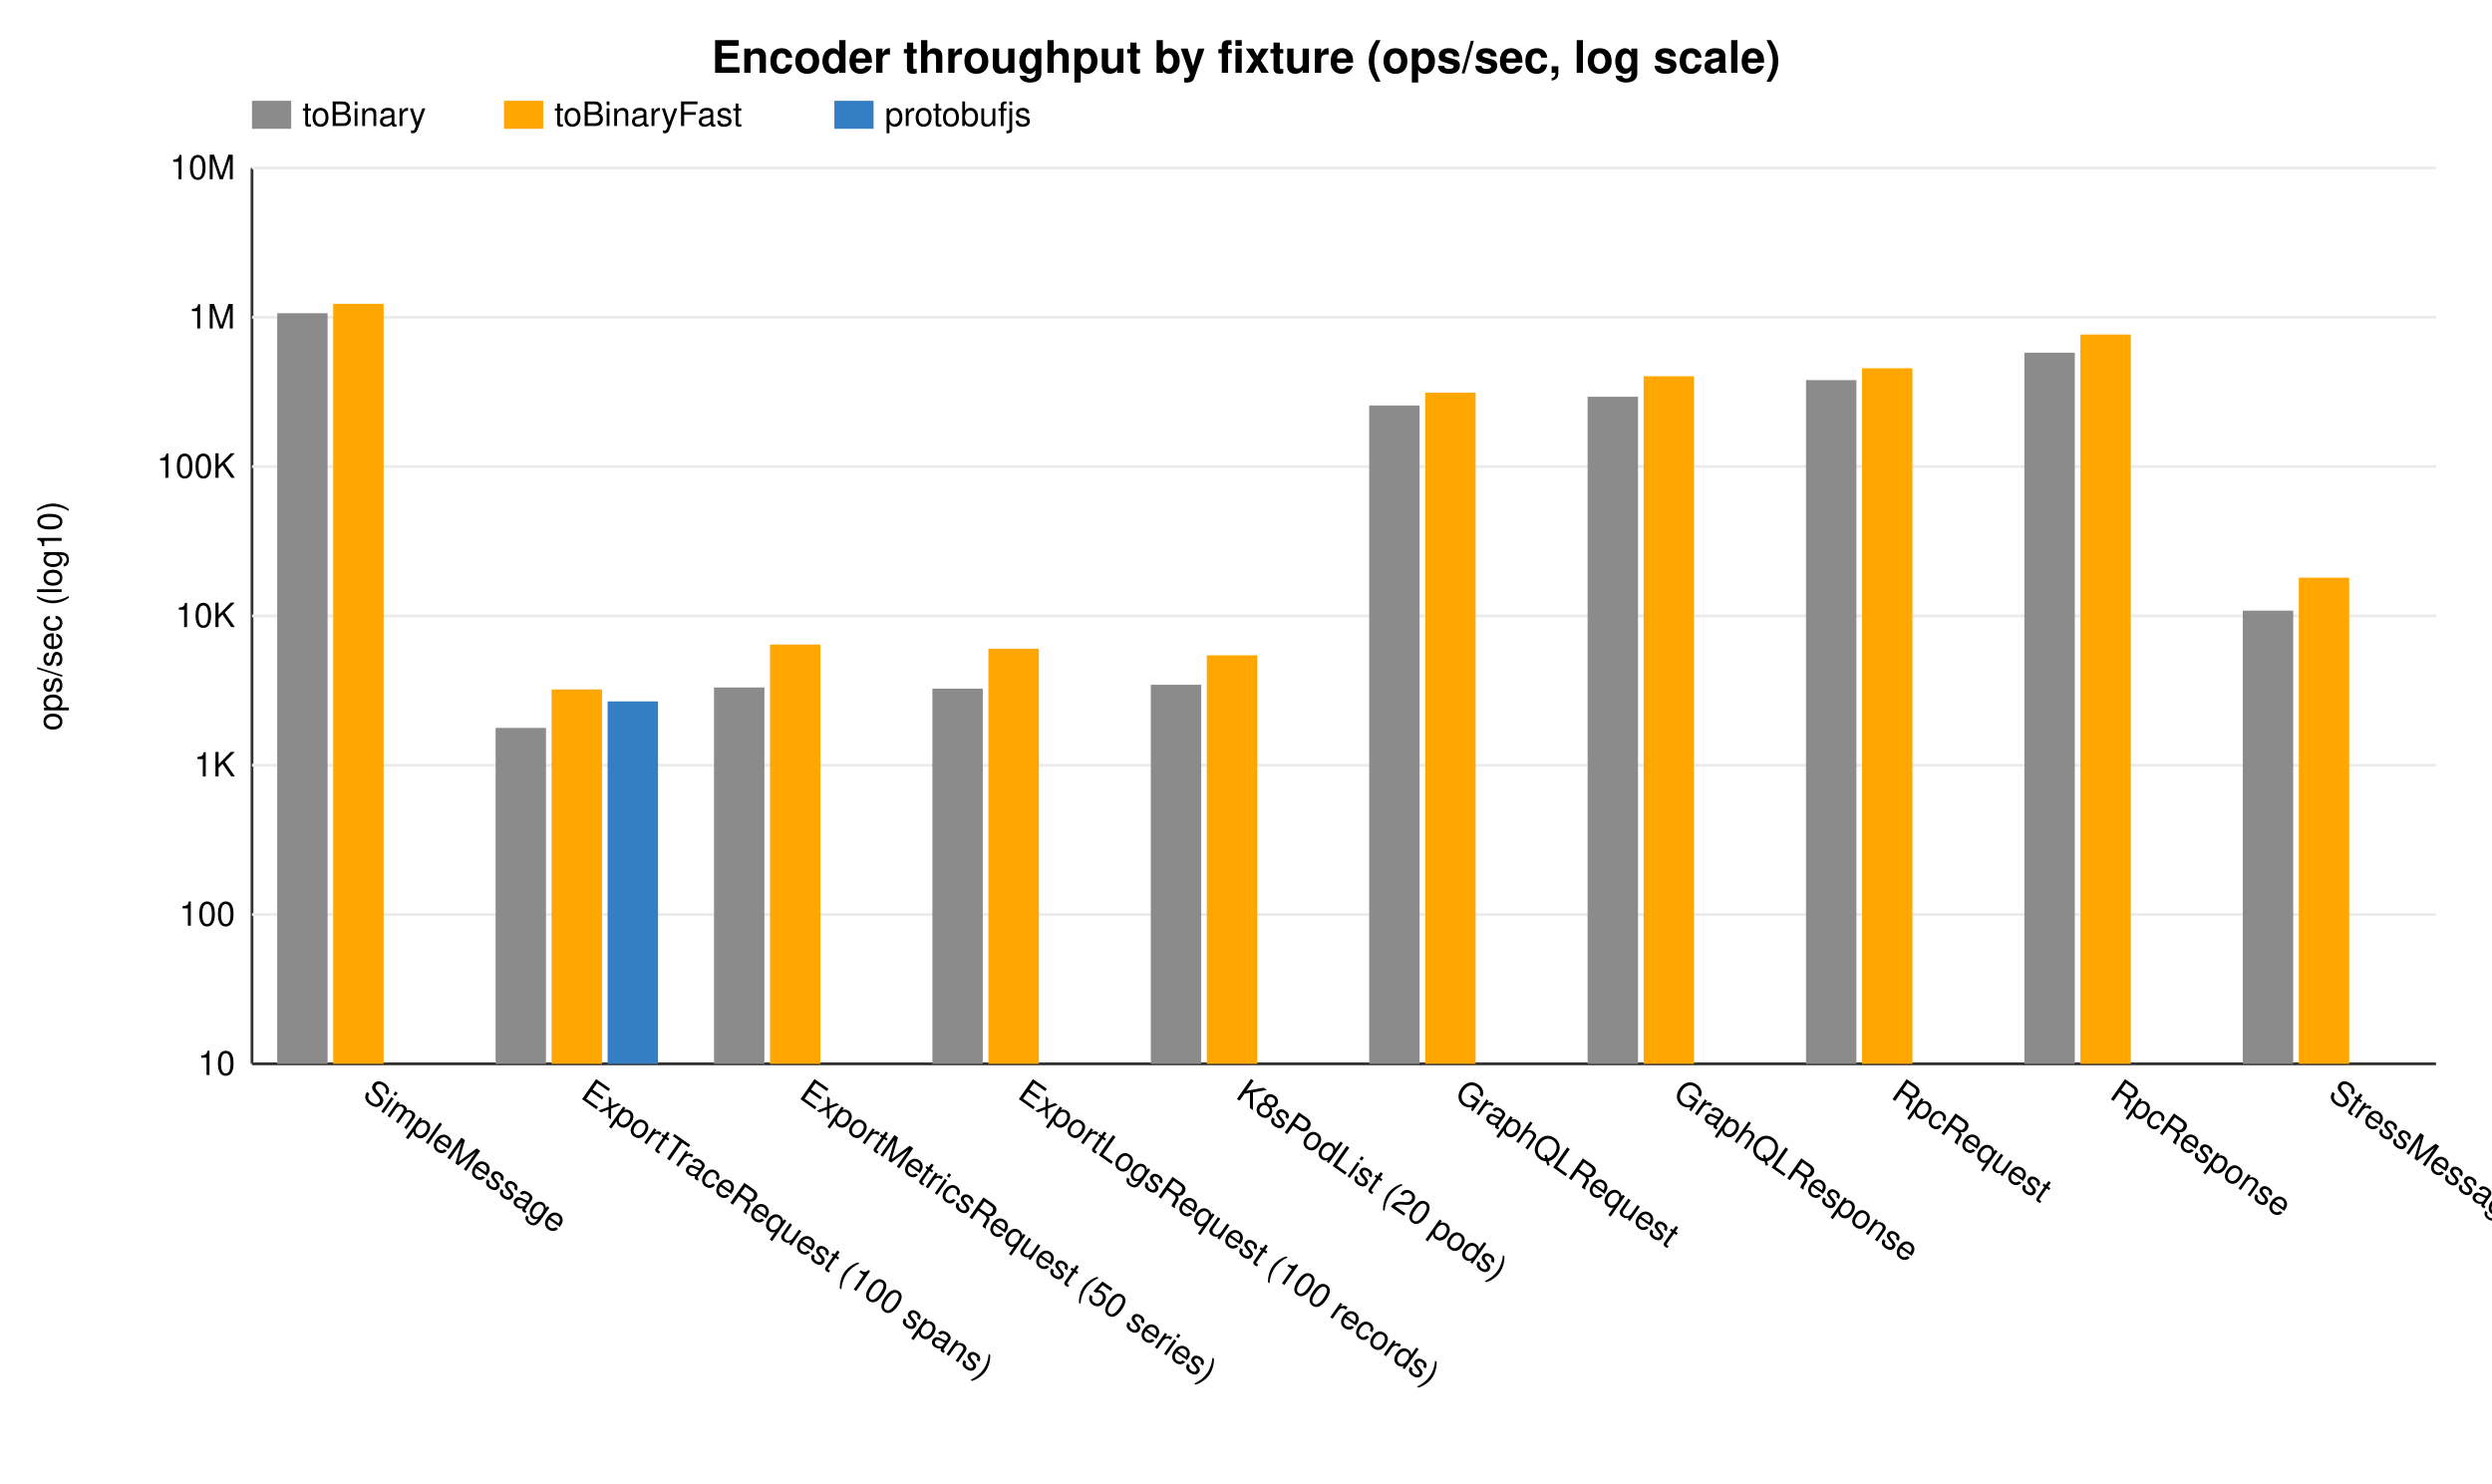
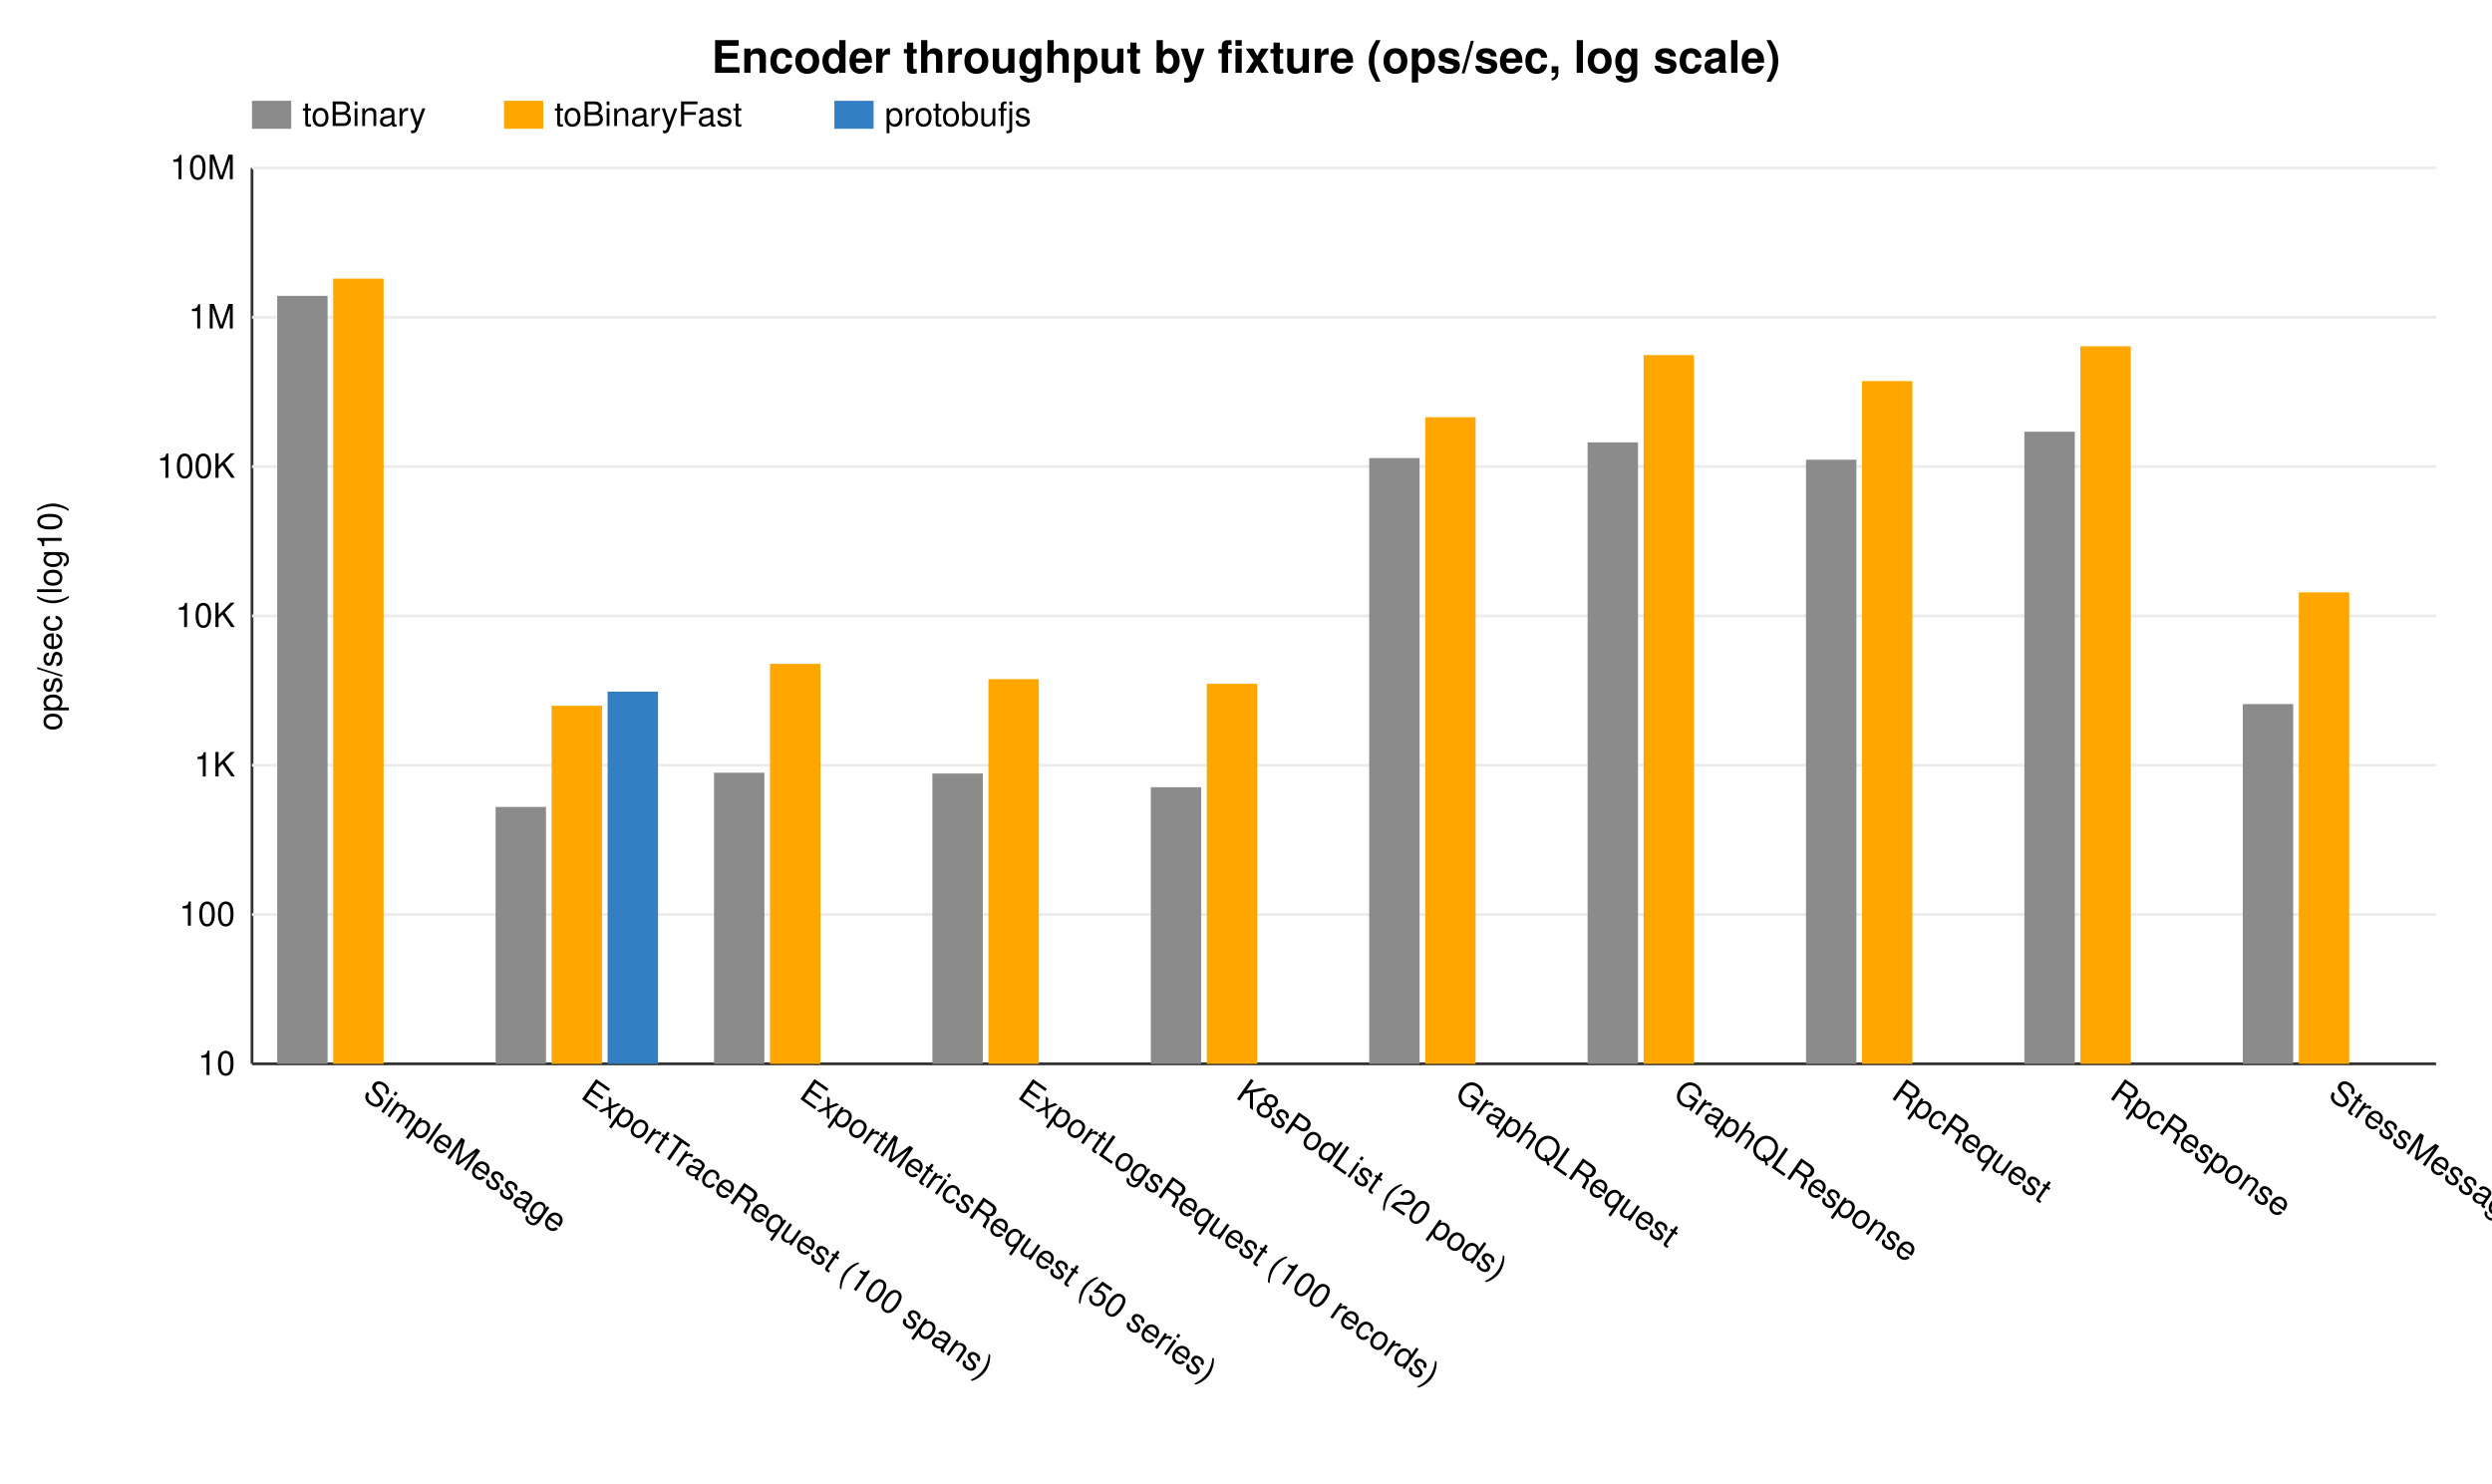
<svg xmlns="http://www.w3.org/2000/svg" version="1.1" width="890" height="530" viewBox="0 0 890 530" class="chart">
  <style>
    
      text { font: 12px Verdana, Helvetica, Arial, sans-serif; }
      .title { font-size: 16px; font-weight: bold; }
      .axis { stroke: #333; stroke-width: 1; }
      .grid { stroke: #ebebeb; stroke-width: 1; }
    
  </style>
  <text x="445" y="26" text-anchor="middle" class="title">Encoder throughput by fixture (ops/sec, log scale)</text>
  <g transform="translate(22, 220) rotate(-90)">
    <text text-anchor="middle">ops/sec (log10)</text>
  </g>
  <line class="axis" x1="90" y1="60" x2="90" y2="380" />
  <line class="grid" x1="90" x2="870" y1="380" y2="380" />
  <text x="84" y="384" text-anchor="end">10</text>
  <line class="grid" x1="90" x2="870" y1="326.667" y2="326.667" />
  <text x="84" y="330.667" text-anchor="end">100</text>
  <line class="grid" x1="90" x2="870" y1="273.333" y2="273.333" />
  <text x="84" y="277.333" text-anchor="end">1K</text>
  <line class="grid" x1="90" x2="870" y1="220" y2="220" />
  <text x="84" y="224" text-anchor="end">10K</text>
  <line class="grid" x1="90" x2="870" y1="166.667" y2="166.667" />
  <text x="84" y="170.667" text-anchor="end">100K</text>
  <line class="grid" x1="90" x2="870" y1="113.333" y2="113.333" />
  <text x="84" y="117.333" text-anchor="end">1M</text>
  <line class="grid" x1="90" x2="870" y1="60" y2="60" />
  <text x="84" y="64" text-anchor="end">10M</text>
  <line class="axis" x1="90" y1="380" x2="870" y2="380" />
-   <rect x="99" y="111.882" width="18" height="268.118" fill="#8b8b8b">
+   <rect x="99" y="105.679" width="18" height="274.321" fill="#8b8b8b">
    </rect>
-   <rect x="119" y="108.531" width="18" height="271.469" fill="#ffa600">
+   <rect x="119" y="99.528" width="18" height="280.472" fill="#ffa600">
    </rect>
  <g transform="translate(129, 392) rotate(35)">
    <text text-anchor="start">SimpleMessage</text>
  </g>
-   <rect x="177" y="260.005" width="18" height="119.995" fill="#8b8b8b">
+   <rect x="177" y="288.241" width="18" height="91.759" fill="#8b8b8b">
    </rect>
-   <rect x="197" y="246.261" width="18" height="133.739" fill="#ffa600">
+   <rect x="197" y="252.103" width="18" height="127.897" fill="#ffa600">
    </rect>
-   <rect x="217" y="250.536" width="18" height="129.464" fill="#347fc4">
+   <rect x="217" y="247.054" width="18" height="132.946" fill="#347fc4">
    </rect>
  <g transform="translate(207, 392) rotate(35)">
    <text text-anchor="start">ExportTraceRequest (100 spans)</text>
  </g>
-   <rect x="255" y="245.565" width="18" height="134.435" fill="#8b8b8b">
+   <rect x="255" y="276.017" width="18" height="103.983" fill="#8b8b8b">
    </rect>
-   <rect x="275" y="230.232" width="18" height="149.768" fill="#ffa600">
+   <rect x="275" y="237.132" width="18" height="142.868" fill="#ffa600">
    </rect>
  <g transform="translate(285, 392) rotate(35)">
    <text text-anchor="start">ExportMetricsRequest (50 series)</text>
  </g>
-   <rect x="333" y="245.982" width="18" height="134.018" fill="#8b8b8b">
+   <rect x="333" y="276.288" width="18" height="103.712" fill="#8b8b8b">
    </rect>
-   <rect x="353" y="231.709" width="18" height="148.291" fill="#ffa600">
+   <rect x="353" y="242.584" width="18" height="137.416" fill="#ffa600">
    </rect>
  <g transform="translate(363, 392) rotate(35)">
    <text text-anchor="start">ExportLogsRequest (100 records)</text>
  </g>
-   <rect x="411" y="244.597" width="18" height="135.403" fill="#8b8b8b">
+   <rect x="411" y="281.192" width="18" height="98.808" fill="#8b8b8b">
    </rect>
-   <rect x="431" y="234.083" width="18" height="145.917" fill="#ffa600">
+   <rect x="431" y="244.252" width="18" height="135.748" fill="#ffa600">
    </rect>
  <g transform="translate(441, 392) rotate(35)">
    <text text-anchor="start">K8sPodList (20 pods)</text>
  </g>
-   <rect x="489" y="144.855" width="18" height="235.145" fill="#8b8b8b">
+   <rect x="489" y="163.635" width="18" height="216.365" fill="#8b8b8b">
    </rect>
-   <rect x="509" y="140.255" width="18" height="239.745" fill="#ffa600">
+   <rect x="509" y="149.043" width="18" height="230.957" fill="#ffa600">
    </rect>
  <g transform="translate(519, 392) rotate(35)">
    <text text-anchor="start">GraphQLRequest</text>
  </g>
-   <rect x="567" y="141.724" width="18" height="238.276" fill="#8b8b8b">
+   <rect x="567" y="158.008" width="18" height="221.992" fill="#8b8b8b">
    </rect>
-   <rect x="587" y="134.389" width="18" height="245.611" fill="#ffa600">
+   <rect x="587" y="126.841" width="18" height="253.159" fill="#ffa600">
    </rect>
  <g transform="translate(597, 392) rotate(35)">
    <text text-anchor="start">GraphQLResponse</text>
  </g>
-   <rect x="645" y="135.777" width="18" height="244.223" fill="#8b8b8b">
+   <rect x="645" y="164.209" width="18" height="215.791" fill="#8b8b8b">
    </rect>
-   <rect x="665" y="131.546" width="18" height="248.454" fill="#ffa600">
+   <rect x="665" y="136.13" width="18" height="243.87" fill="#ffa600">
    </rect>
  <g transform="translate(675, 392) rotate(35)">
    <text text-anchor="start">RpcRequest</text>
  </g>
-   <rect x="723" y="125.984" width="18" height="254.016" fill="#8b8b8b">
+   <rect x="723" y="154.207" width="18" height="225.793" fill="#8b8b8b">
    </rect>
-   <rect x="743" y="119.495" width="18" height="260.505" fill="#ffa600">
+   <rect x="743" y="123.691" width="18" height="256.309" fill="#ffa600">
    </rect>
  <g transform="translate(753, 392) rotate(35)">
    <text text-anchor="start">RpcResponse</text>
  </g>
-   <rect x="801" y="218.115" width="18" height="161.885" fill="#8b8b8b">
+   <rect x="801" y="251.486" width="18" height="128.514" fill="#8b8b8b">
    </rect>
-   <rect x="821" y="206.342" width="18" height="173.658" fill="#ffa600">
+   <rect x="821" y="211.589" width="18" height="168.411" fill="#ffa600">
    </rect>
  <g transform="translate(831, 392) rotate(35)">
    <text text-anchor="start">StressMessage (depth=8, width=200)</text>
  </g>
  <g transform="translate(0, 36)">
    <rect x="90" y="0" width="14" height="10" fill="#8b8b8b" />
    <text x="108" y="9">toBinary</text>
    <rect x="180" y="0" width="14" height="10" fill="#ffa600" />
    <text x="198" y="9">toBinaryFast</text>
    <rect x="298" y="0" width="14" height="10" fill="#347fc4" />
    <text x="316" y="9">protobufjs</text>
  </g>
</svg>
